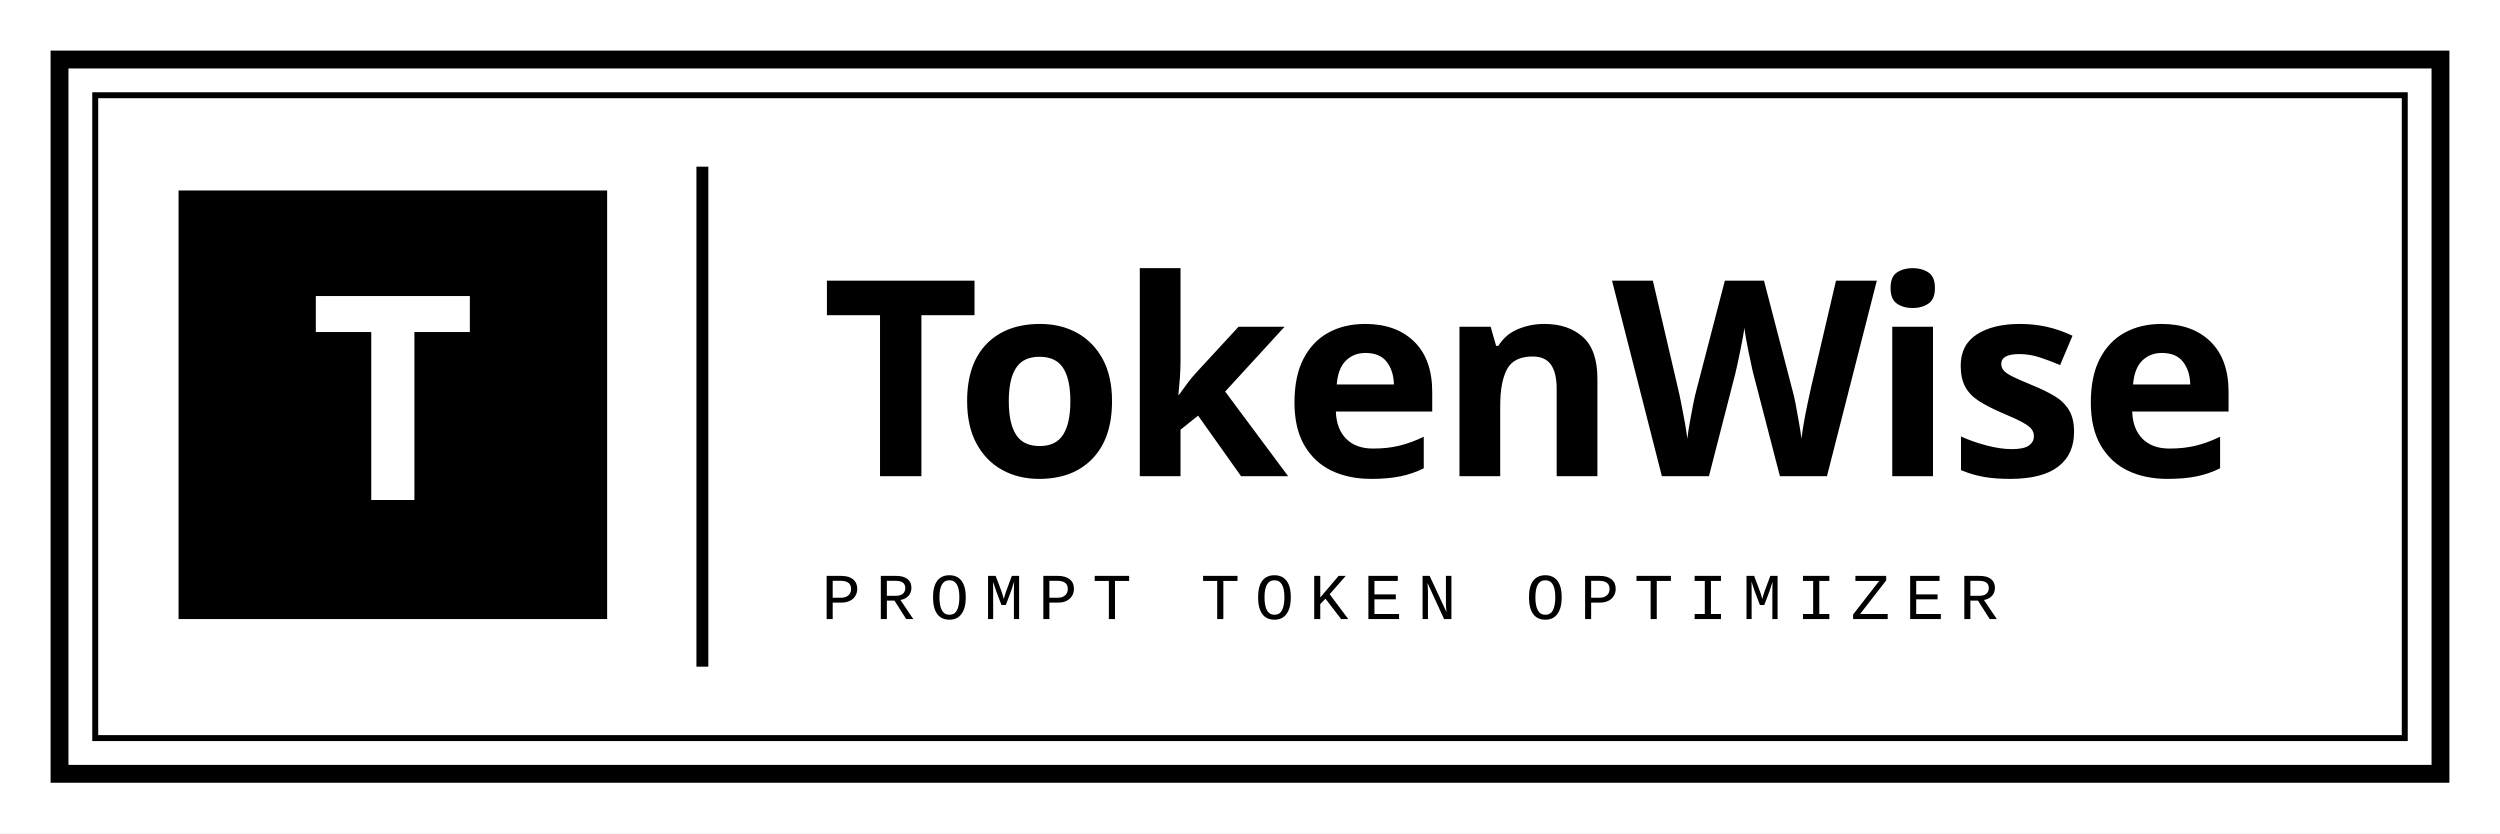
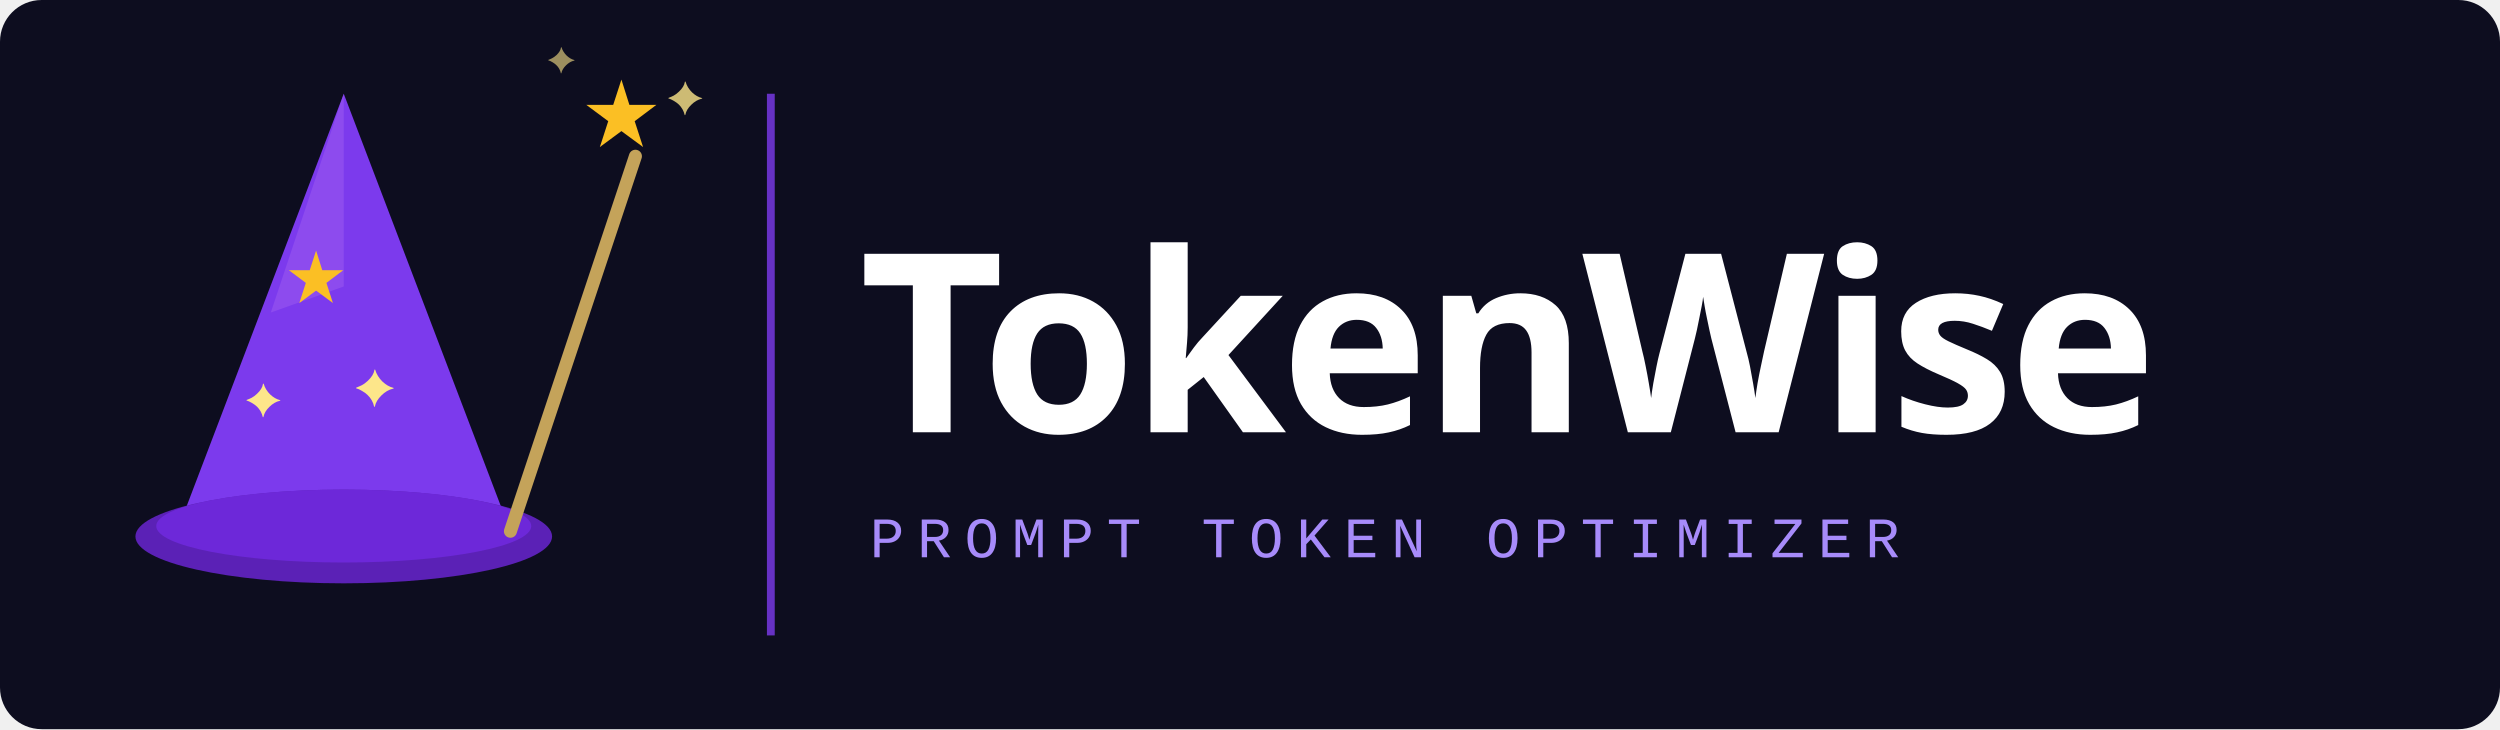
- <svg xmlns="http://www.w3.org/2000/svg" viewBox="0 0 420 140" width="420" height="140">
-   <rect width="420" height="140" fill="#ffffff" />
-   <rect x="10" y="10" width="400" height="120" fill="none" stroke="#000000" stroke-width="3" />
-   <rect x="16" y="16" width="388" height="108" fill="none" stroke="#000000" stroke-width="1" />
-   <rect x="30" y="32" width="72" height="72" fill="#000000" />
-   <text x="66" y="84" font-family="'Arial Black', Impact, sans-serif" font-size="48" font-weight="900" fill="#ffffff" text-anchor="middle">T</text>
-   <line x1="118" y1="28" x2="118" y2="112" stroke="#000000" stroke-width="2" />
-   <text x="138" y="80" font-family="'Arial Black', Impact, sans-serif" font-size="46" font-weight="900" fill="#000000" letter-spacing="-1">TokenWise</text>
-   <text x="138" y="104" font-family="'Courier New', Courier, monospace" font-size="11" fill="#000000" letter-spacing="2.5">PROMPT TOKEN OPTIMIZER</text>
+ <svg xmlns="http://www.w3.org/2000/svg" viewBox="0 0 480 140" width="480" height="140">
+   <rect width="480" height="140" rx="8" fill="#0d0d1f" />
+   <polygon points="66,18 34,102 98,102" fill="#7c3aed" />
+   <polygon points="66,18 52,60 66,55" fill="#9d5cf0" opacity="0.5" />
+   <ellipse cx="66" cy="103" rx="40" ry="9" fill="#5b21b6" />
+   <ellipse cx="66" cy="101" rx="36" ry="7" fill="#6d28d9" />
+   <text x="55" y="58" font-family="serif" font-size="14" fill="#fbbf24">★</text>
+   <text x="68" y="78" font-family="serif" font-size="10" fill="#fde68a">✦</text>
+   <text x="47" y="80" font-family="serif" font-size="9" fill="#fde68a">✦</text>
+   <path d="M72,34 a8,8 0 1,1 0,16 a5,5 0 1,0 0,-16" fill="#fbbf24" />
+   <line x1="98" y1="102" x2="122" y2="30" stroke="#c4a35a" stroke-width="2.5" stroke-linecap="round" />
+   <text x="112" y="28" font-family="serif" font-size="18" fill="#fbbf24">★</text>
+   <text x="128" y="22" font-family="serif" font-size="9" fill="#fde68a" opacity="0.8">✦</text>
+   <text x="105" y="14" font-family="serif" font-size="7" fill="#fde68a" opacity="0.6">✦</text>
+   <line x1="148" y1="18" x2="148" y2="122" stroke="#7c3aed" stroke-width="1.5" opacity="0.8" />
+   <text x="165" y="83" font-family="'Arial Black', Impact, sans-serif" font-size="48" font-weight="900" fill="#ffffff" letter-spacing="-1">TokenWise</text>
+   <text x="167" y="107" font-family="'Courier New', Courier, monospace" font-size="11" fill="#a78bfa" letter-spacing="2.5">PROMPT TOKEN OPTIMIZER</text>
</svg>
